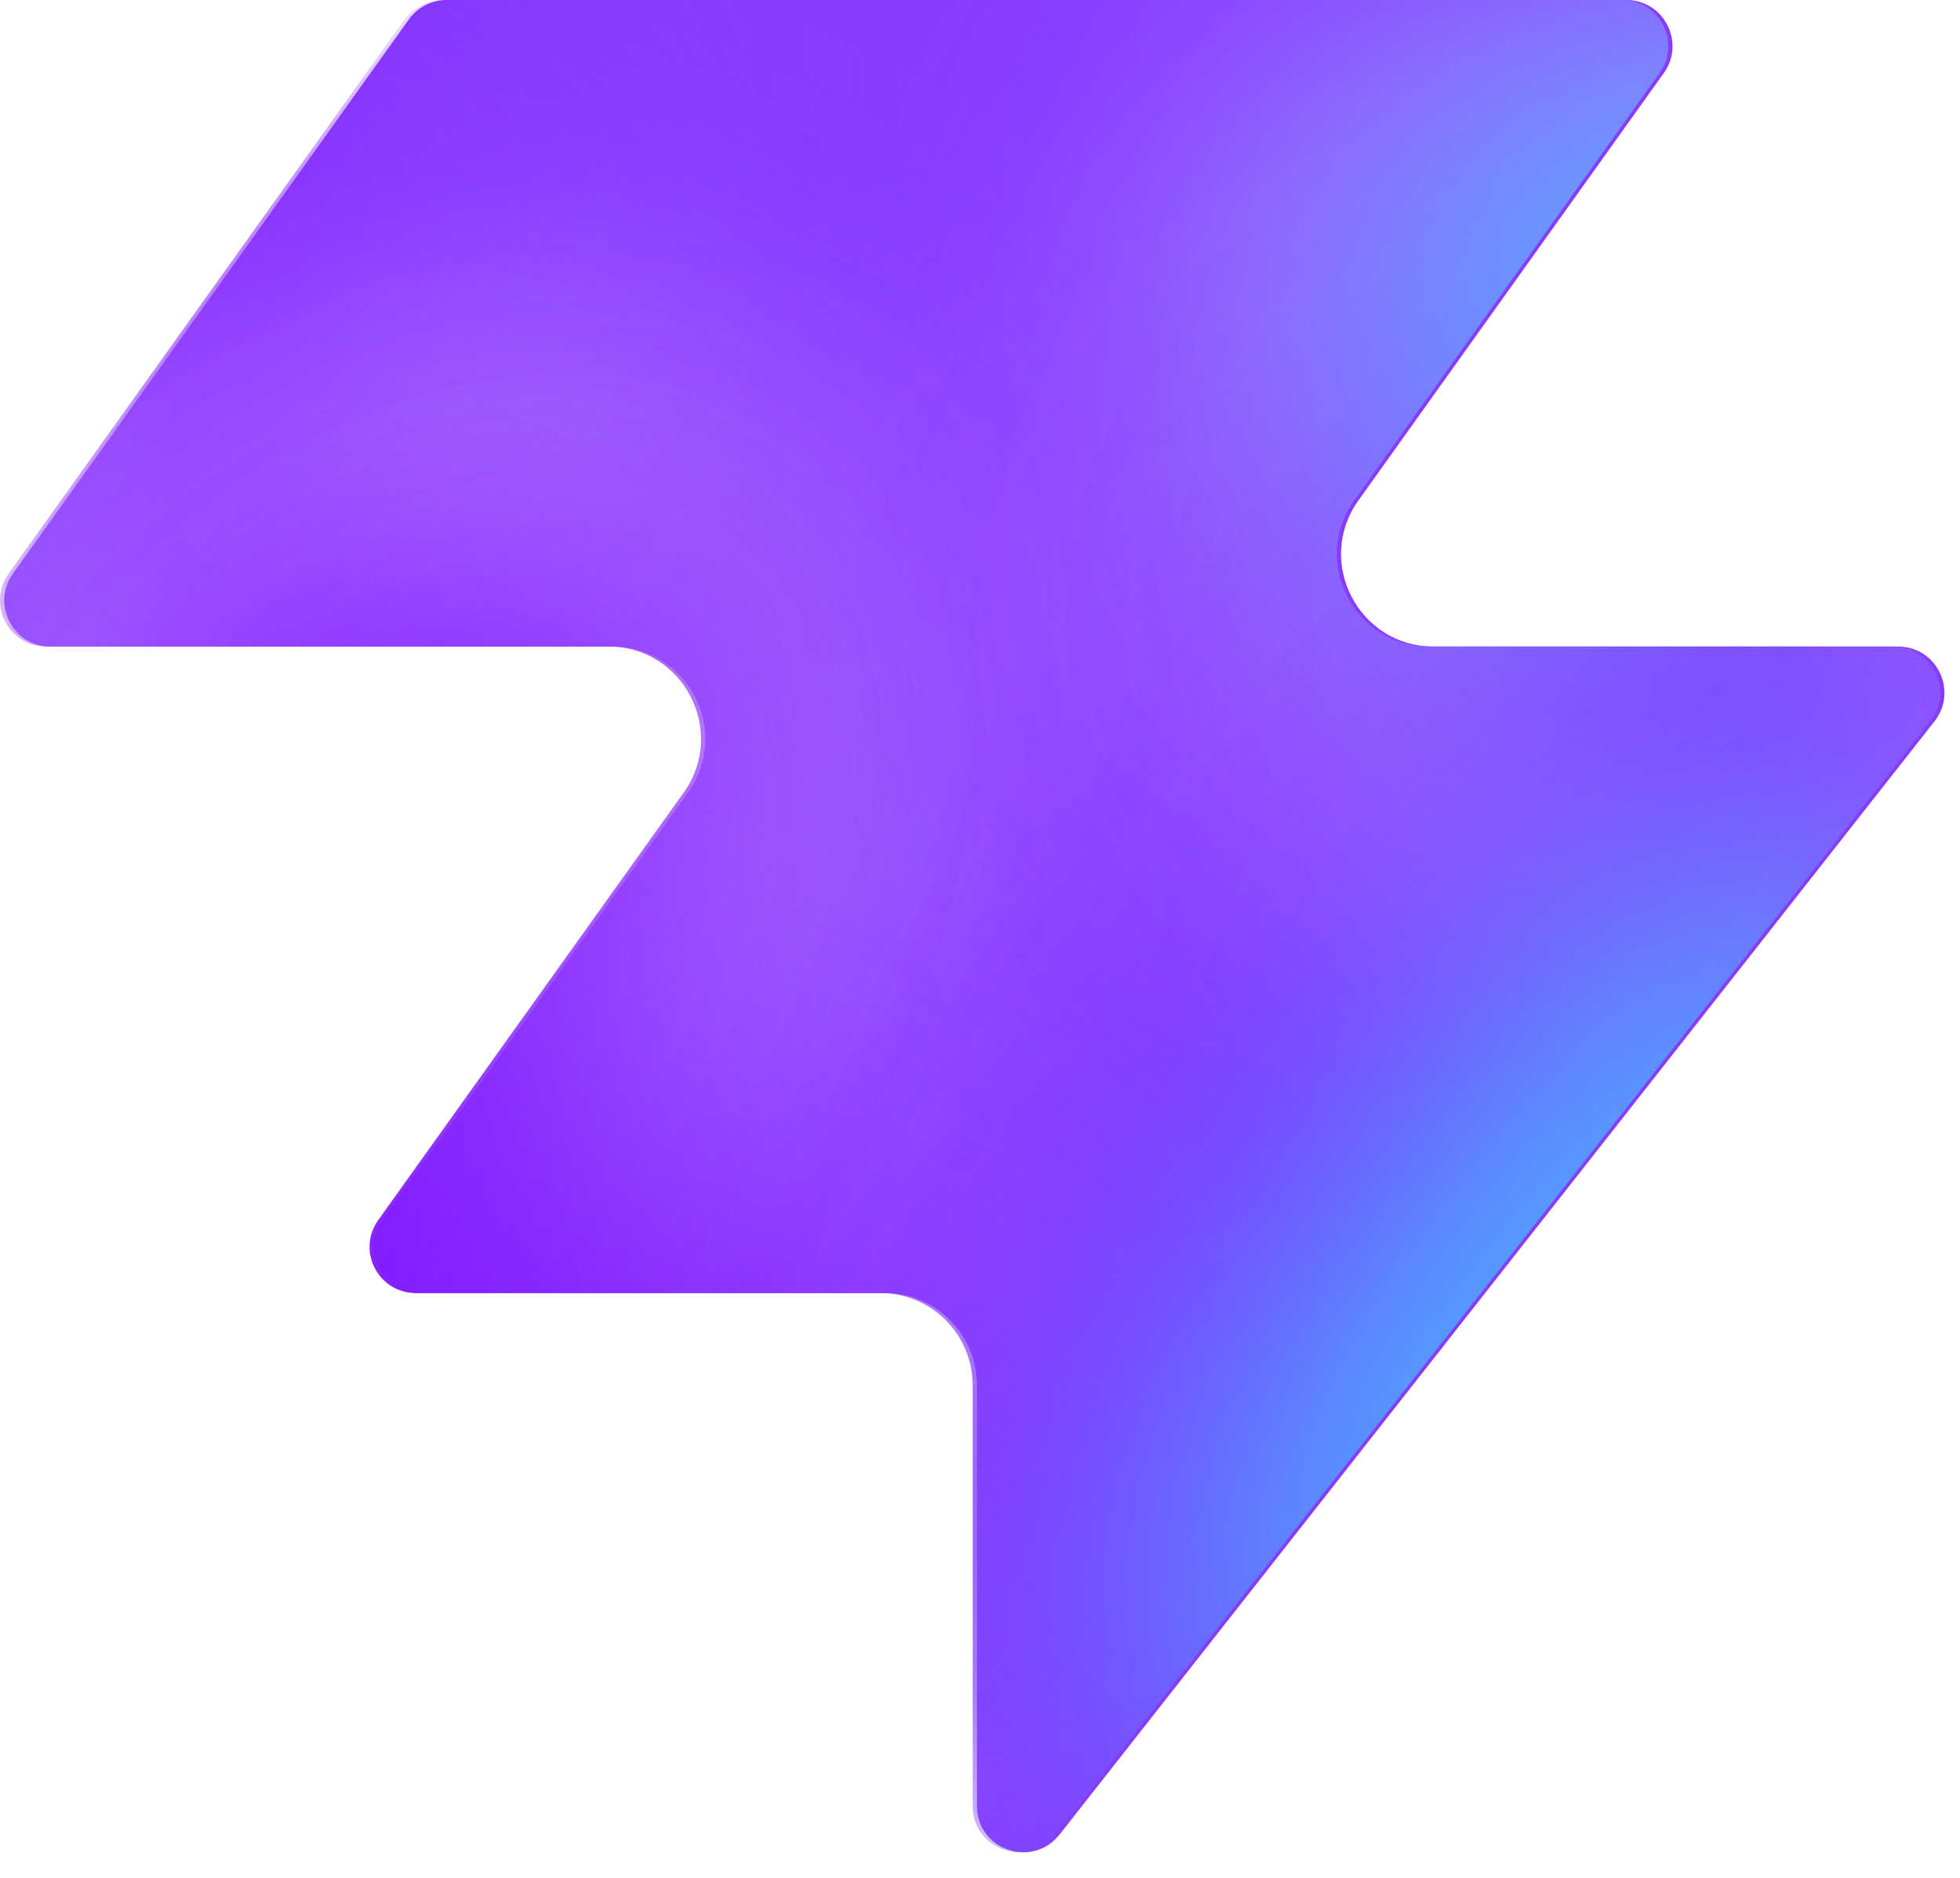
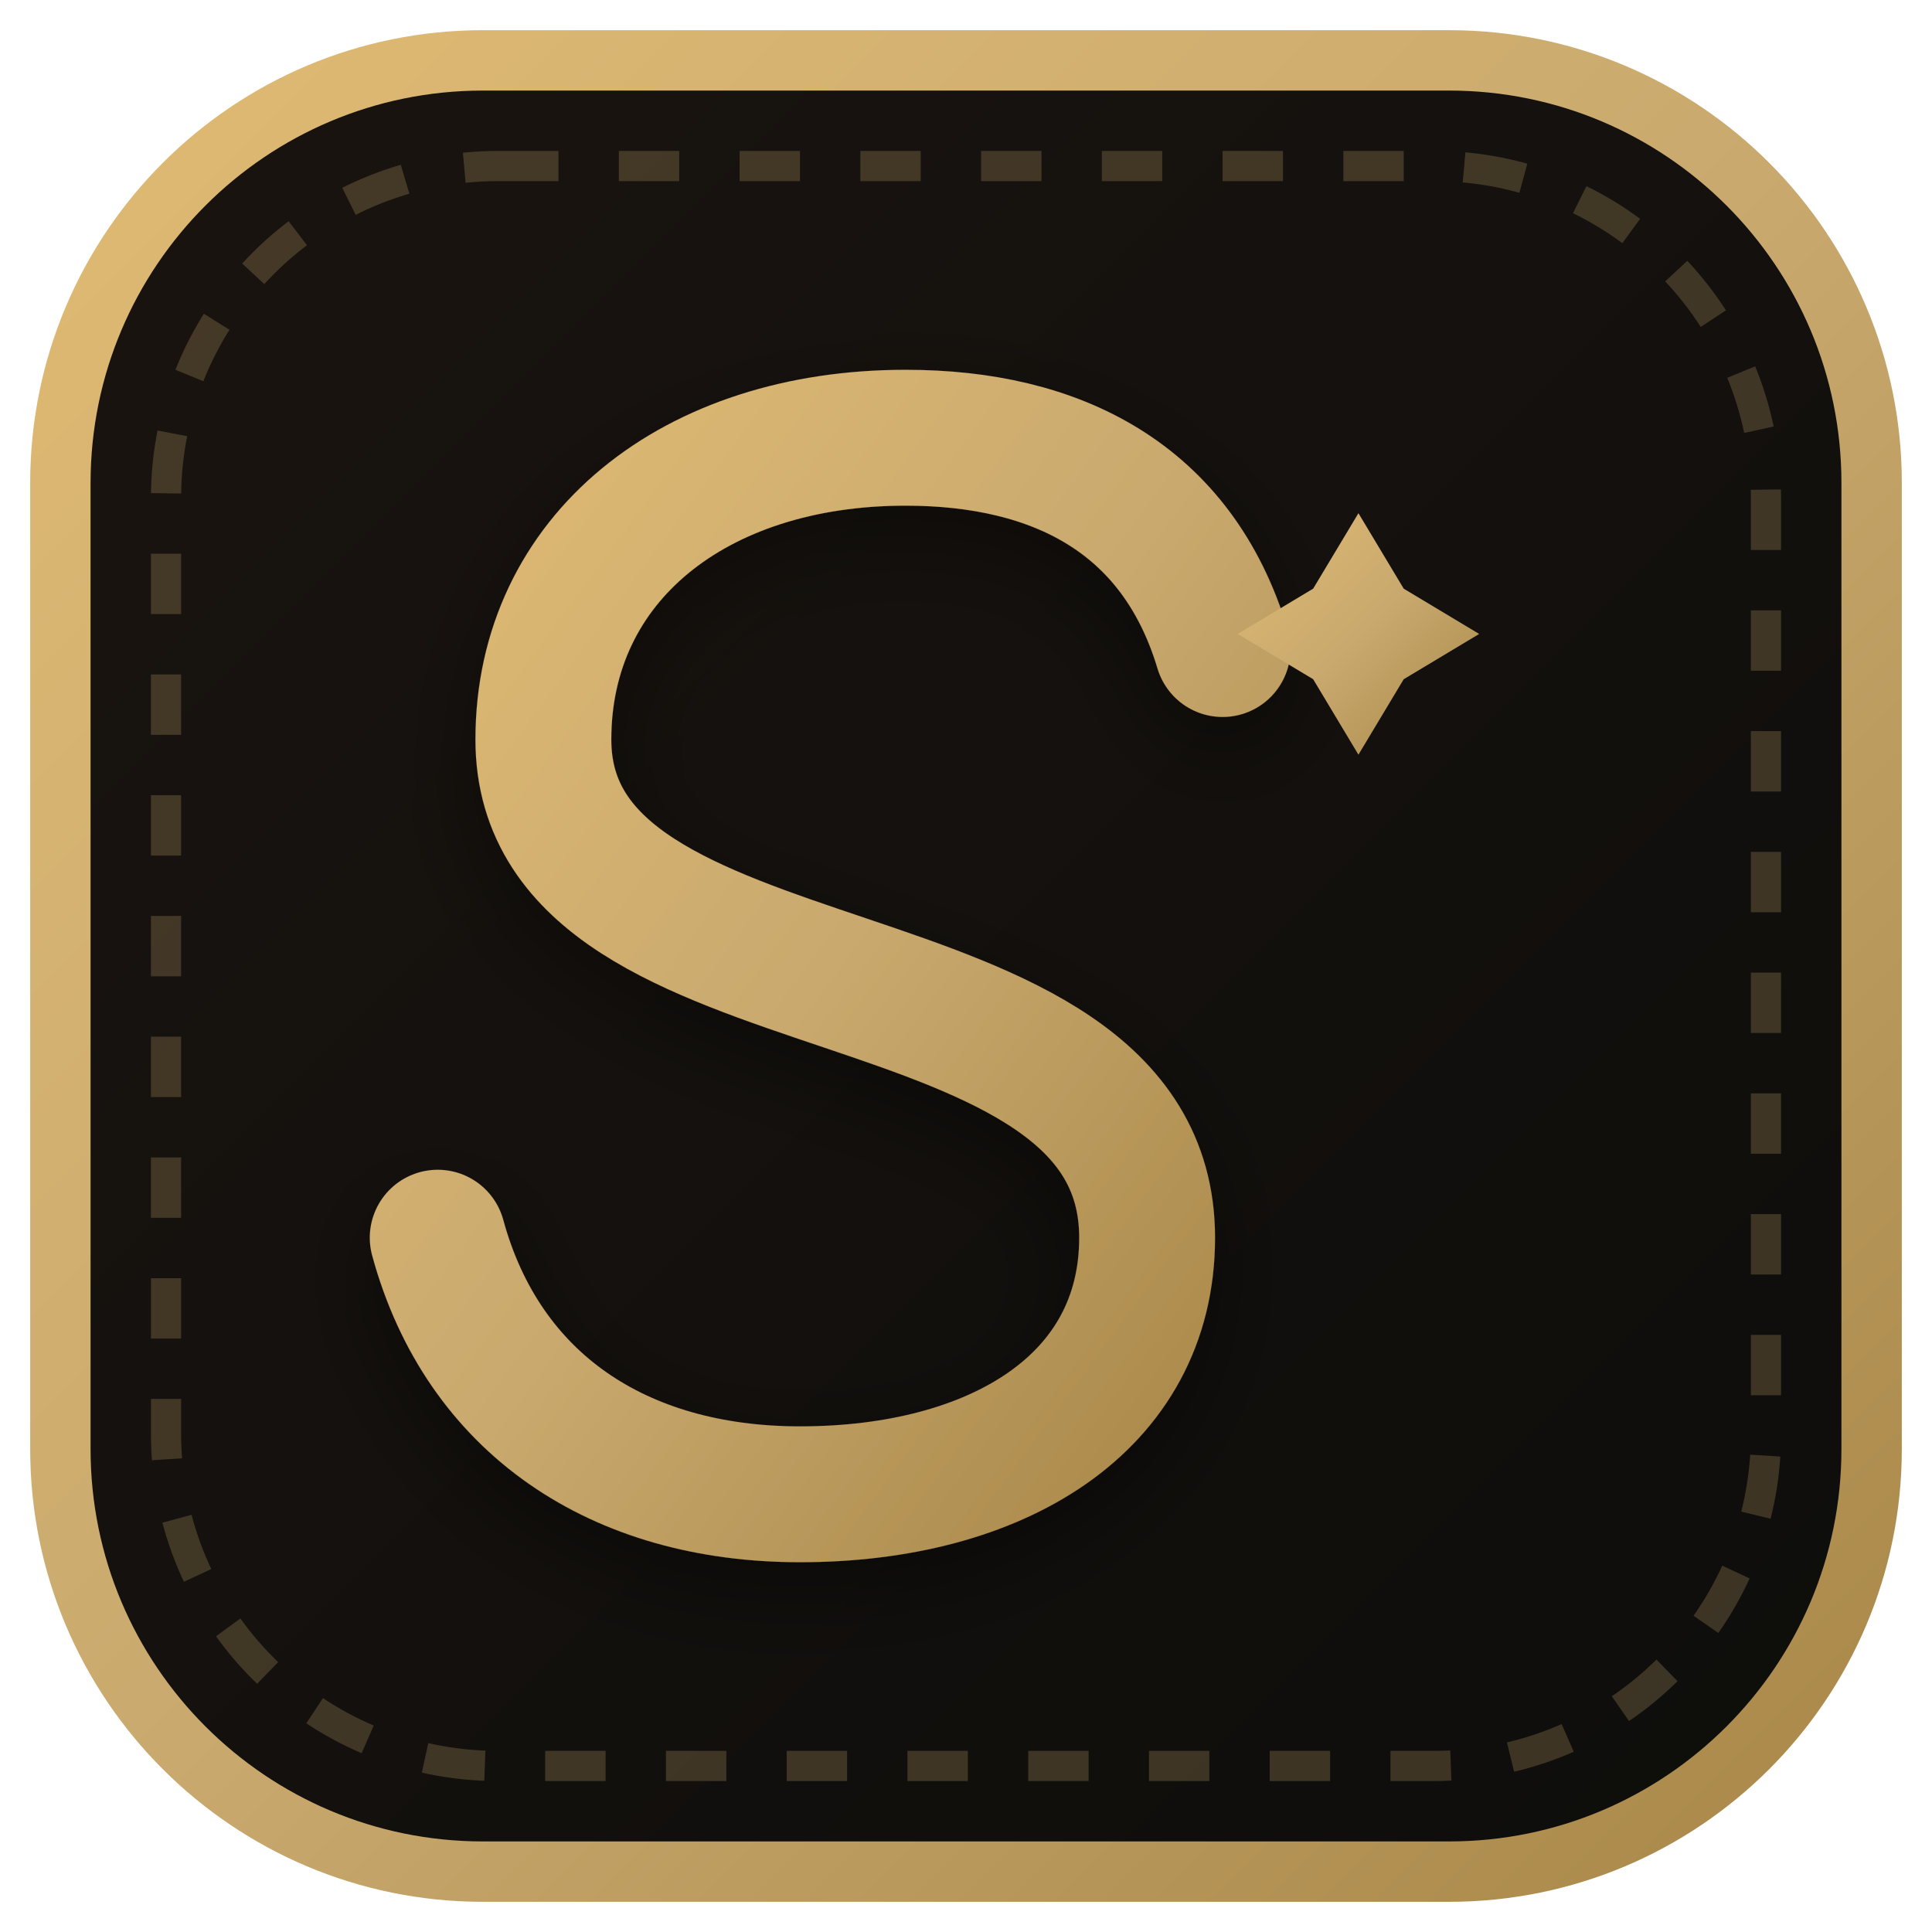
- <svg xmlns="http://www.w3.org/2000/svg" width="48" height="46" fill="none" viewBox="0 0 48 46">
-   <path fill="#863bff" d="M25.946 44.938c-.664.845-2.021.375-2.021-.698V33.937a2.26 2.26 0 0 0-2.262-2.262H10.287c-.92 0-1.456-1.04-.92-1.788l7.48-10.471c1.07-1.497 0-3.578-1.842-3.578H1.237c-.92 0-1.456-1.04-.92-1.788L10.013.474c.214-.297.556-.474.92-.474h28.894c.92 0 1.456 1.04.92 1.788l-7.48 10.471c-1.07 1.498 0 3.579 1.842 3.579h11.377c.943 0 1.473 1.088.89 1.83L25.947 44.94z" style="fill:#863bff;fill:color(display-p3 .525 .23 1);fill-opacity:1" />
-   <mask id="a" width="48" height="46" x="0" y="0" maskUnits="userSpaceOnUse" style="mask-type:alpha">
-     <path fill="#000" d="M25.842 44.938c-.664.844-2.021.375-2.021-.698V33.937a2.26 2.26 0 0 0-2.262-2.262H10.183c-.92 0-1.456-1.04-.92-1.788l7.48-10.471c1.07-1.498 0-3.579-1.842-3.579H1.133c-.92 0-1.456-1.04-.92-1.787L9.91.473c.214-.297.556-.474.92-.474h28.894c.92 0 1.456 1.04.92 1.788l-7.48 10.471c-1.07 1.498 0 3.578 1.842 3.578h11.377c.943 0 1.473 1.088.89 1.832L25.843 44.94z" style="fill:#000;fill-opacity:1" />
-   </mask>
-   <g mask="url(#a)">
-     <g filter="url(#b)">
-       <ellipse cx="5.508" cy="14.704" fill="#ede6ff" rx="5.508" ry="14.704" style="fill:#ede6ff;fill:color(display-p3 .927 .903 1);fill-opacity:1" transform="matrix(.00324 1 1 -.00324 -4.47 31.516)" />
-     </g>
-     <g filter="url(#c)">
-       <ellipse cx="10.399" cy="29.851" fill="#ede6ff" rx="10.399" ry="29.851" style="fill:#ede6ff;fill:color(display-p3 .927 .903 1);fill-opacity:1" transform="matrix(.00324 1 1 -.00324 -39.328 7.883)" />
-     </g>
-     <g filter="url(#d)">
-       <ellipse cx="5.508" cy="30.487" fill="#7e14ff" rx="5.508" ry="30.487" style="fill:#7e14ff;fill:color(display-p3 .492 .077 1);fill-opacity:1" transform="rotate(89.814 -25.913 -14.639)scale(1 -1)" />
-     </g>
-     <g filter="url(#e)">
-       <ellipse cx="5.508" cy="30.599" fill="#7e14ff" rx="5.508" ry="30.599" style="fill:#7e14ff;fill:color(display-p3 .492 .077 1);fill-opacity:1" transform="rotate(89.814 -32.644 -3.334)scale(1 -1)" />
-     </g>
-     <g filter="url(#f)">
-       <ellipse cx="5.508" cy="30.599" fill="#7e14ff" rx="5.508" ry="30.599" style="fill:#7e14ff;fill:color(display-p3 .492 .077 1);fill-opacity:1" transform="matrix(.00324 1 1 -.00324 -34.34 30.47)" />
-     </g>
-     <g filter="url(#g)">
-       <ellipse cx="14.072" cy="22.078" fill="#ede6ff" rx="14.072" ry="22.078" style="fill:#ede6ff;fill:color(display-p3 .927 .903 1);fill-opacity:1" transform="rotate(93.35 24.506 48.493)scale(-1 1)" />
-     </g>
-     <g filter="url(#h)">
-       <ellipse cx="3.47" cy="21.501" fill="#7e14ff" rx="3.47" ry="21.501" style="fill:#7e14ff;fill:color(display-p3 .492 .077 1);fill-opacity:1" transform="rotate(89.009 28.708 47.59)scale(-1 1)" />
-     </g>
-     <g filter="url(#i)">
-       <ellipse cx="3.47" cy="21.501" fill="#7e14ff" rx="3.47" ry="21.501" style="fill:#7e14ff;fill:color(display-p3 .492 .077 1);fill-opacity:1" transform="rotate(89.009 28.708 47.59)scale(-1 1)" />
-     </g>
-     <g filter="url(#j)">
-       <ellipse cx=".387" cy="8.972" fill="#7e14ff" rx="4.407" ry="29.108" style="fill:#7e14ff;fill:color(display-p3 .492 .077 1);fill-opacity:1" transform="rotate(39.51 .387 8.972)" />
-     </g>
-     <g filter="url(#k)">
-       <ellipse cx="47.523" cy="-6.092" fill="#7e14ff" rx="4.407" ry="29.108" style="fill:#7e14ff;fill:color(display-p3 .492 .077 1);fill-opacity:1" transform="rotate(37.892 47.523 -6.092)" />
-     </g>
-     <g filter="url(#l)">
-       <ellipse cx="41.412" cy="6.333" fill="#47bfff" rx="5.971" ry="9.665" style="fill:#47bfff;fill:color(display-p3 .28 .748 1);fill-opacity:1" transform="rotate(37.892 41.412 6.333)" />
-     </g>
-     <g filter="url(#m)">
-       <ellipse cx="-1.879" cy="38.332" fill="#7e14ff" rx="4.407" ry="29.108" style="fill:#7e14ff;fill:color(display-p3 .492 .077 1);fill-opacity:1" transform="rotate(37.892 -1.88 38.332)" />
-     </g>
-     <g filter="url(#n)">
-       <ellipse cx="-1.879" cy="38.332" fill="#7e14ff" rx="4.407" ry="29.108" style="fill:#7e14ff;fill:color(display-p3 .492 .077 1);fill-opacity:1" transform="rotate(37.892 -1.88 38.332)" />
-     </g>
-     <g filter="url(#o)">
-       <ellipse cx="35.651" cy="29.907" fill="#7e14ff" rx="4.407" ry="29.108" style="fill:#7e14ff;fill:color(display-p3 .492 .077 1);fill-opacity:1" transform="rotate(37.892 35.651 29.907)" />
-     </g>
-     <g filter="url(#p)">
-       <ellipse cx="38.418" cy="32.4" fill="#47bfff" rx="5.971" ry="15.297" style="fill:#47bfff;fill:color(display-p3 .28 .748 1);fill-opacity:1" transform="rotate(37.892 38.418 32.4)" />
-     </g>
-   </g>
+ <svg xmlns="http://www.w3.org/2000/svg" viewBox="0 0 64 64" width="64" height="64" fill="none">
  <defs>
-     <filter id="b" width="60.045" height="41.654" x="-19.77" y="16.149" color-interpolation-filters="sRGB" filterUnits="userSpaceOnUse">
-       <feFlood flood-opacity="0" result="BackgroundImageFix" />
-       <feBlend in="SourceGraphic" in2="BackgroundImageFix" result="shape" />
-       <feGaussianBlur result="effect1_foregroundBlur_2002_17158" stdDeviation="7.659" />
-     </filter>
-     <filter id="c" width="90.34" height="51.437" x="-54.613" y="-7.533" color-interpolation-filters="sRGB" filterUnits="userSpaceOnUse">
-       <feFlood flood-opacity="0" result="BackgroundImageFix" />
-       <feBlend in="SourceGraphic" in2="BackgroundImageFix" result="shape" />
-       <feGaussianBlur result="effect1_foregroundBlur_2002_17158" stdDeviation="7.659" />
-     </filter>
-     <filter id="d" width="79.355" height="29.4" x="-49.64" y="2.03" color-interpolation-filters="sRGB" filterUnits="userSpaceOnUse">
-       <feFlood flood-opacity="0" result="BackgroundImageFix" />
-       <feBlend in="SourceGraphic" in2="BackgroundImageFix" result="shape" />
-       <feGaussianBlur result="effect1_foregroundBlur_2002_17158" stdDeviation="4.596" />
-     </filter>
-     <filter id="e" width="79.579" height="29.4" x="-45.045" y="20.029" color-interpolation-filters="sRGB" filterUnits="userSpaceOnUse">
-       <feFlood flood-opacity="0" result="BackgroundImageFix" />
-       <feBlend in="SourceGraphic" in2="BackgroundImageFix" result="shape" />
-       <feGaussianBlur result="effect1_foregroundBlur_2002_17158" stdDeviation="4.596" />
-     </filter>
-     <filter id="f" width="79.579" height="29.4" x="-43.513" y="21.178" color-interpolation-filters="sRGB" filterUnits="userSpaceOnUse">
-       <feFlood flood-opacity="0" result="BackgroundImageFix" />
-       <feBlend in="SourceGraphic" in2="BackgroundImageFix" result="shape" />
-       <feGaussianBlur result="effect1_foregroundBlur_2002_17158" stdDeviation="4.596" />
-     </filter>
-     <filter id="g" width="74.749" height="58.852" x="15.756" y="-17.901" color-interpolation-filters="sRGB" filterUnits="userSpaceOnUse">
-       <feFlood flood-opacity="0" result="BackgroundImageFix" />
-       <feBlend in="SourceGraphic" in2="BackgroundImageFix" result="shape" />
-       <feGaussianBlur result="effect1_foregroundBlur_2002_17158" stdDeviation="7.659" />
-     </filter>
-     <filter id="h" width="61.377" height="25.362" x="23.548" y="2.284" color-interpolation-filters="sRGB" filterUnits="userSpaceOnUse">
-       <feFlood flood-opacity="0" result="BackgroundImageFix" />
-       <feBlend in="SourceGraphic" in2="BackgroundImageFix" result="shape" />
-       <feGaussianBlur result="effect1_foregroundBlur_2002_17158" stdDeviation="4.596" />
-     </filter>
-     <filter id="i" width="61.377" height="25.362" x="23.548" y="2.284" color-interpolation-filters="sRGB" filterUnits="userSpaceOnUse">
-       <feFlood flood-opacity="0" result="BackgroundImageFix" />
-       <feBlend in="SourceGraphic" in2="BackgroundImageFix" result="shape" />
-       <feGaussianBlur result="effect1_foregroundBlur_2002_17158" stdDeviation="4.596" />
-     </filter>
-     <filter id="j" width="56.045" height="63.649" x="-27.636" y="-22.853" color-interpolation-filters="sRGB" filterUnits="userSpaceOnUse">
-       <feFlood flood-opacity="0" result="BackgroundImageFix" />
-       <feBlend in="SourceGraphic" in2="BackgroundImageFix" result="shape" />
-       <feGaussianBlur result="effect1_foregroundBlur_2002_17158" stdDeviation="4.596" />
-     </filter>
-     <filter id="k" width="54.814" height="64.646" x="20.116" y="-38.415" color-interpolation-filters="sRGB" filterUnits="userSpaceOnUse">
-       <feFlood flood-opacity="0" result="BackgroundImageFix" />
-       <feBlend in="SourceGraphic" in2="BackgroundImageFix" result="shape" />
-       <feGaussianBlur result="effect1_foregroundBlur_2002_17158" stdDeviation="4.596" />
-     </filter>
-     <filter id="l" width="33.541" height="35.313" x="24.641" y="-11.323" color-interpolation-filters="sRGB" filterUnits="userSpaceOnUse">
-       <feFlood flood-opacity="0" result="BackgroundImageFix" />
-       <feBlend in="SourceGraphic" in2="BackgroundImageFix" result="shape" />
-       <feGaussianBlur result="effect1_foregroundBlur_2002_17158" stdDeviation="4.596" />
-     </filter>
-     <filter id="m" width="54.814" height="64.646" x="-29.286" y="6.009" color-interpolation-filters="sRGB" filterUnits="userSpaceOnUse">
-       <feFlood flood-opacity="0" result="BackgroundImageFix" />
-       <feBlend in="SourceGraphic" in2="BackgroundImageFix" result="shape" />
-       <feGaussianBlur result="effect1_foregroundBlur_2002_17158" stdDeviation="4.596" />
-     </filter>
-     <filter id="n" width="54.814" height="64.646" x="-29.286" y="6.009" color-interpolation-filters="sRGB" filterUnits="userSpaceOnUse">
-       <feFlood flood-opacity="0" result="BackgroundImageFix" />
-       <feBlend in="SourceGraphic" in2="BackgroundImageFix" result="shape" />
-       <feGaussianBlur result="effect1_foregroundBlur_2002_17158" stdDeviation="4.596" />
-     </filter>
-     <filter id="o" width="54.814" height="64.646" x="8.244" y="-2.416" color-interpolation-filters="sRGB" filterUnits="userSpaceOnUse">
-       <feFlood flood-opacity="0" result="BackgroundImageFix" />
-       <feBlend in="SourceGraphic" in2="BackgroundImageFix" result="shape" />
-       <feGaussianBlur result="effect1_foregroundBlur_2002_17158" stdDeviation="4.596" />
-     </filter>
-     <filter id="p" width="39.409" height="43.623" x="18.713" y="10.588" color-interpolation-filters="sRGB" filterUnits="userSpaceOnUse">
-       <feFlood flood-opacity="0" result="BackgroundImageFix" />
-       <feBlend in="SourceGraphic" in2="BackgroundImageFix" result="shape" />
-       <feGaussianBlur result="effect1_foregroundBlur_2002_17158" stdDeviation="4.596" />
+     <linearGradient id="goldGrad" x1="0%" y1="0%" x2="100%" y2="100%">
+       <stop offset="0%" stop-color="#DFBA73" />
+       <stop offset="50%" stop-color="#C9A96E" />
+       <stop offset="100%" stop-color="#A88748" />
+     </linearGradient>
+     <linearGradient id="bgGrad" x1="0%" y1="0%" x2="100%" y2="100%">
+       <stop offset="0%" stop-color="#1a1410" />
+       <stop offset="100%" stop-color="#0d0d0b" />
+     </linearGradient>
+     <filter id="glow" x="-10%" y="-10%" width="120%" height="120%" filterUnits="userSpaceOnUse">
+       <feDropShadow dx="0" dy="1" stdDeviation="1.5" flood-color="#000000" flood-opacity="0.4" />
    </filter>
  </defs>
+   <rect x="2" y="2" width="60" height="60" rx="14" fill="url(#bgGrad)" stroke="url(#goldGrad)" stroke-width="2" />
+   <rect x="5.5" y="5.5" width="53" height="53" rx="11" fill="none" stroke="#C9A96E" stroke-opacity="0.25" stroke-dasharray="2 2" stroke-width="1" />
+   <path d="M40.5 21.5 C39 16.5 35 14.5 30 14.5 C23 14.5 18 18.5 18 24.5 C18 34 38 31 38 41 C38 46.5 33 49.5 26.5 49.5 C20.5 49.5 16 46.5 14.5 41" stroke="url(#goldGrad)" stroke-width="4.5" stroke-linecap="round" stroke-linejoin="round" filter="url(#glow)" />
+   <polygon points="45,17 46.5,19.5 49,21 46.5,22.5 45,25 43.5,22.5 41,21 43.5,19.5" fill="url(#goldGrad)" />
</svg>
